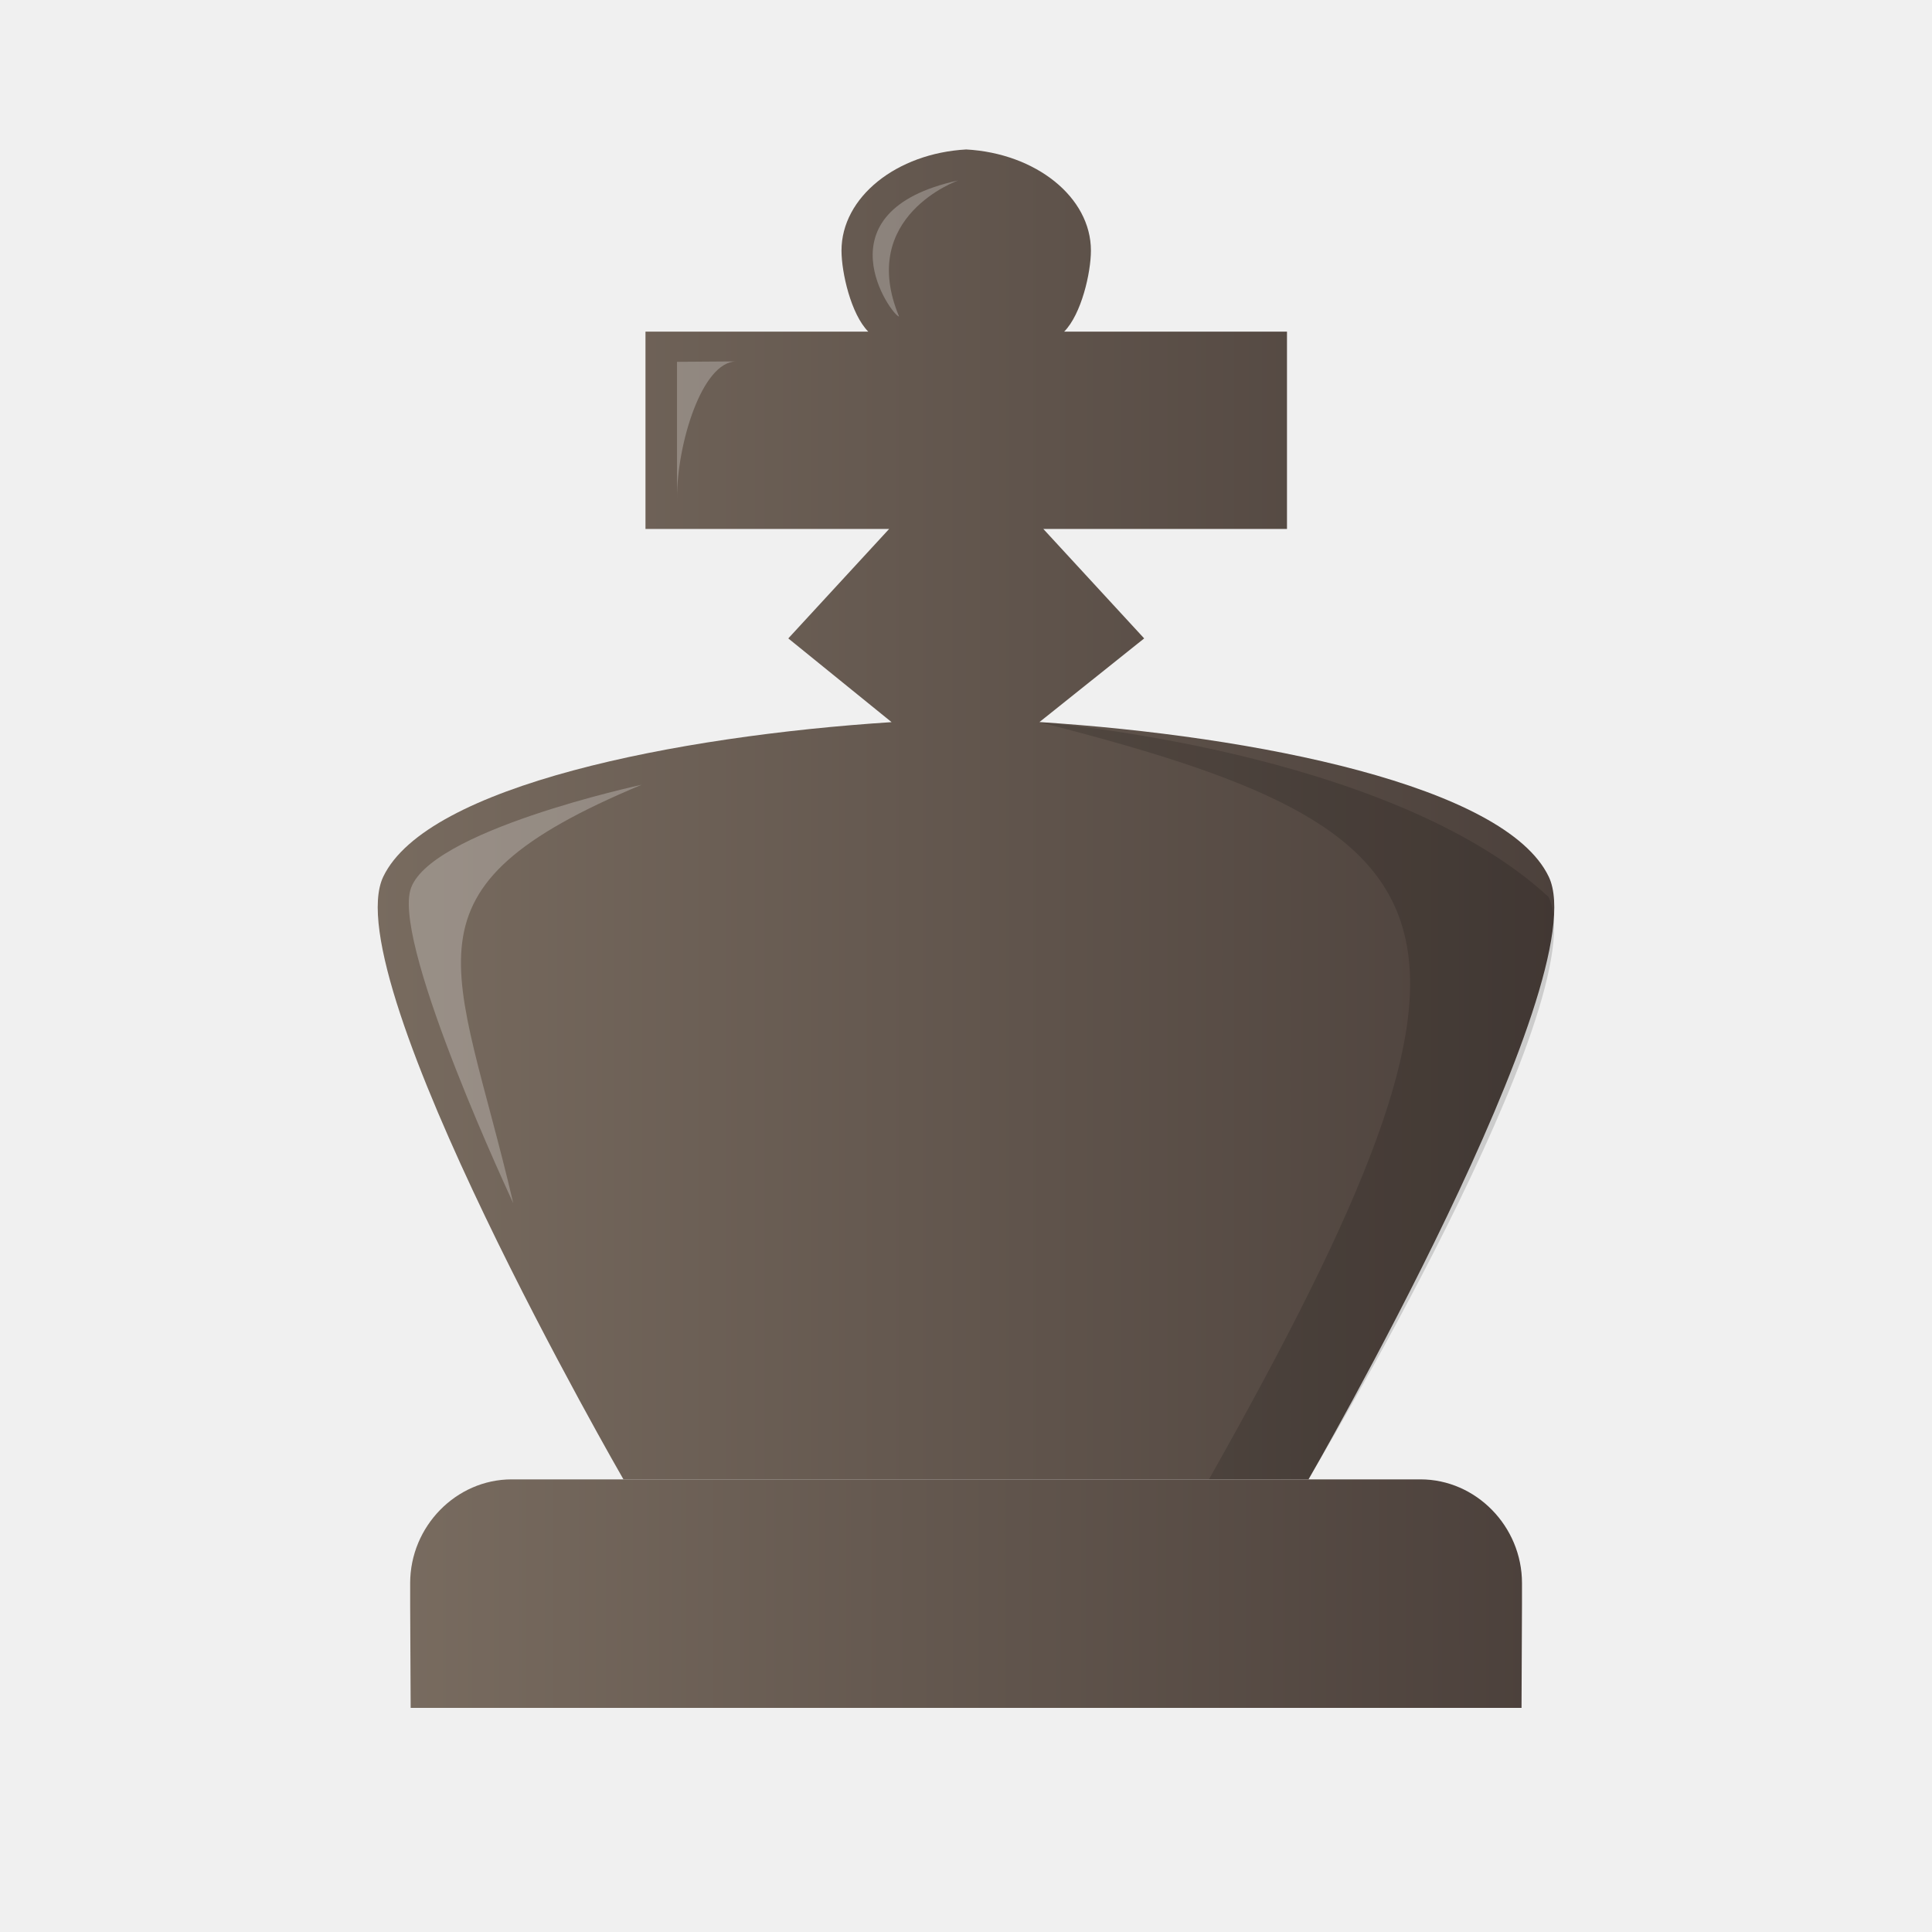
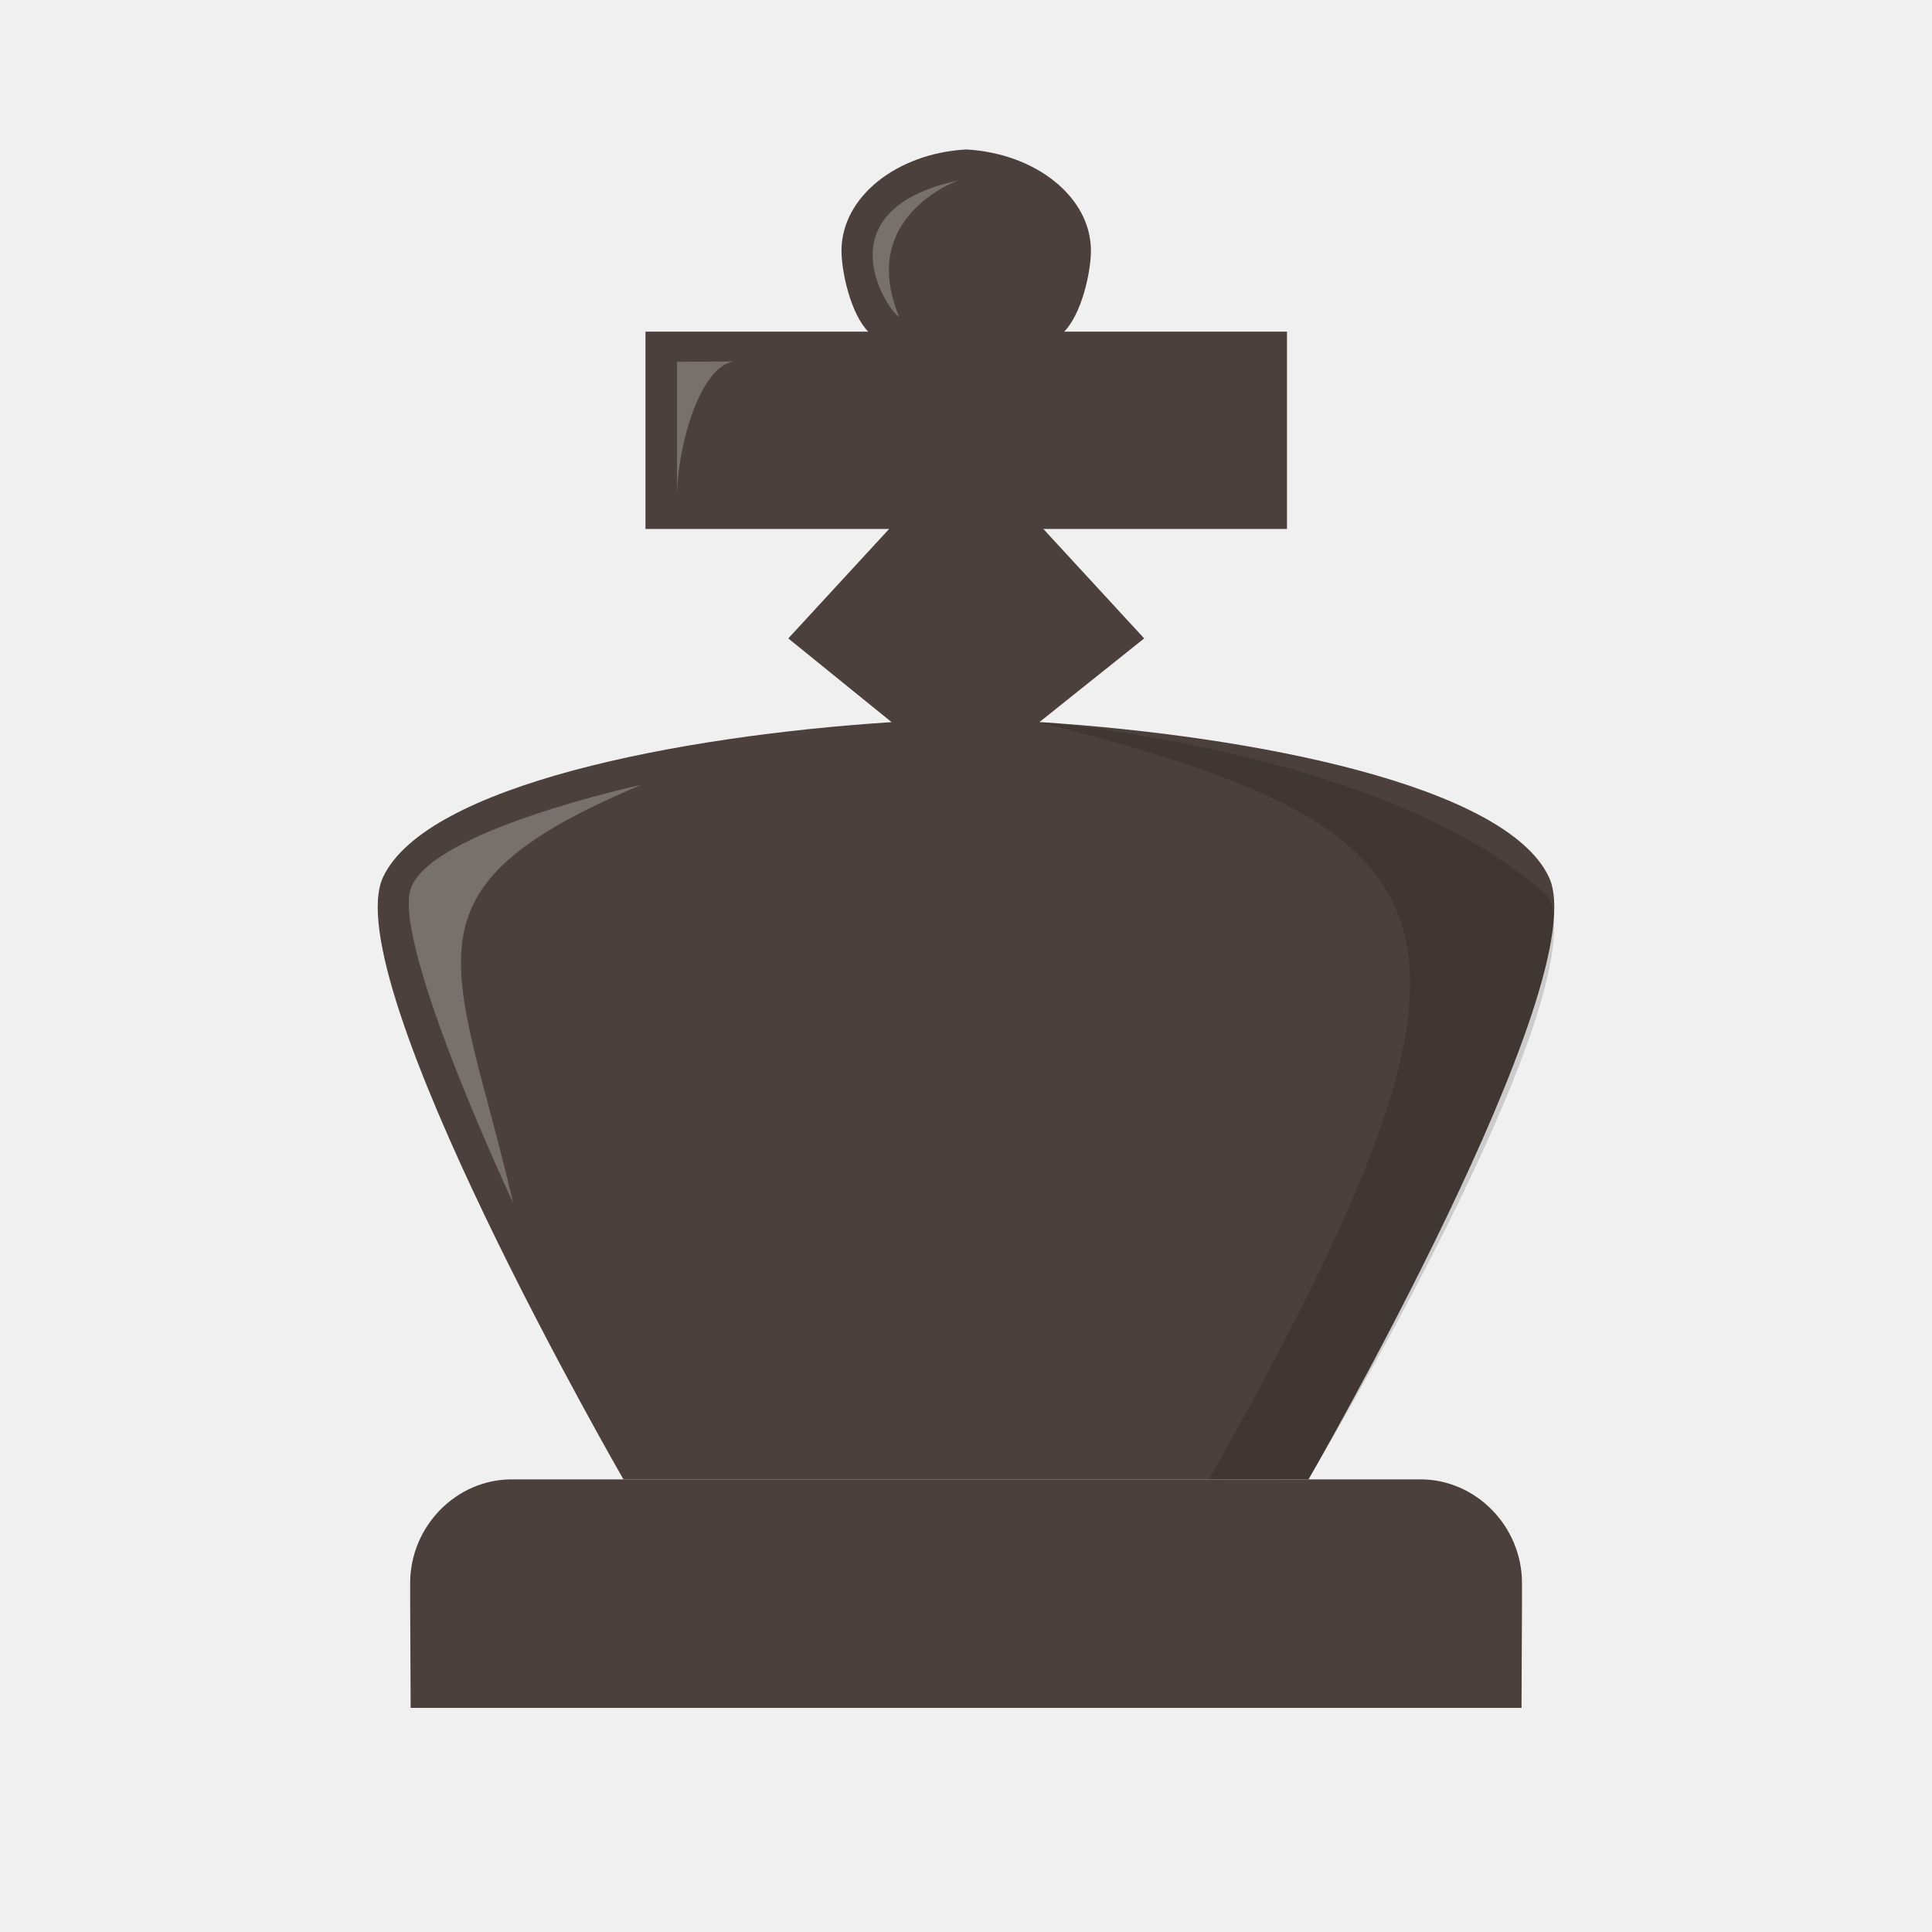
- <svg xmlns="http://www.w3.org/2000/svg" xmlns:xlink="http://www.w3.org/1999/xlink" width="50mm" height="50mm" fill-rule="evenodd" clip-rule="evenodd" image-rendering="optimizeQuality" shape-rendering="geometricPrecision" text-rendering="geometricPrecision" viewBox="0 0 50 50">
-   <defs>
-     <linearGradient xlink:href="#a" id="b" x1="-825.75" x2="-704.44" y1="2712.8" y2="2712.8" gradientTransform="matrix(.26458 0 0 .25357 227.43 -666.55)" gradientUnits="userSpaceOnUse" />
-     <linearGradient id="a">
-       <stop offset="0" stop-color="#796c60" />
-       <stop offset="1" stop-color="#4b403b" />
-     </linearGradient>
-     <linearGradient xlink:href="#a" id="c" x1="-215.24" x2="-184.86" y1="731.78" y2="731.78" gradientTransform="translate(225.05 -690.53)" gradientUnits="userSpaceOnUse" />
-   </defs>
-   <path fill="url(#b)" d="M25.006 3.868c-1.803.1-3.228 1.234-3.228 2.618 0 .565.244 1.644.693 2.097h-5.766v5.106h6.306l-2.61 2.833 2.673 2.167c-5.584.362-12.02 1.643-13.154 3.997-1.268 2.638 6.215 15.6 6.215 15.6h17.73s7.484-12.963 6.215-15.6c-1.133-2.357-7.594-3.64-13.179-3.999l2.71-2.165-2.61-2.833h6.306V8.583H27.54c.449-.453.693-1.531.693-2.097 0-1.384-1.425-2.518-3.228-2.618z" style="paint-order:fill markers stroke" />
+ <svg xmlns="http://www.w3.org/2000/svg" width="50mm" height="50mm" fill-rule="evenodd" clip-rule="evenodd" image-rendering="optimizeQuality" shape-rendering="geometricPrecision" text-rendering="geometricPrecision" viewBox="0 0 50 50">
+   <path fill="#4b403b" d="M25.006 3.868c-1.803.1-3.228 1.234-3.228 2.618 0 .565.244 1.644.693 2.097h-5.766v5.106h6.306l-2.61 2.833 2.673 2.167c-5.584.362-12.02 1.643-13.154 3.997-1.268 2.638 6.215 15.6 6.215 15.6h17.73s7.484-12.963 6.215-15.6c-1.133-2.357-7.594-3.64-13.179-3.999l2.71-2.165-2.61-2.833h6.306V8.583H27.54c.449-.453.693-1.531.693-2.097 0-1.384-1.425-2.518-3.228-2.618z" style="paint-order:fill markers stroke" />
  <path d="m31.289 38.283 2.573-.005s7.482-12.428 6.214-15.065c-4.136-3.824-13.18-4.525-13.18-4.525 11.05 2.822 12.618 5.028 4.393 19.595" opacity=".15" />
-   <path fill="url(#c)" d="M13.242 38.286c-1.437 0-2.627 1.216-2.627 2.685v.545l.013 2.684h28.749l.012-2.684v-.545c0-1.468-1.19-2.685-2.627-2.685h-11.76z" />
+   <path fill="#4b403b" d="M13.242 38.286c-1.437 0-2.627 1.216-2.627 2.685v.545l.013 2.684h28.749l.012-2.684v-.545c0-1.468-1.19-2.685-2.627-2.685h-11.76z" />
  <path fill="#fff" d="M13.283 31.138s-3.074-6.555-2.666-8.092c.408-1.536 5.987-2.736 5.987-2.736-6.486 2.71-4.786 4.558-3.321 10.828m4.238-18.254v-3.52l1.532-.011c-.891.007-1.532 2.147-1.532 3.531m7.277-8.214s-2.614.92-1.53 3.522c-.178-.007-2.142-2.72 1.53-3.522" opacity=".25" />
</svg>
